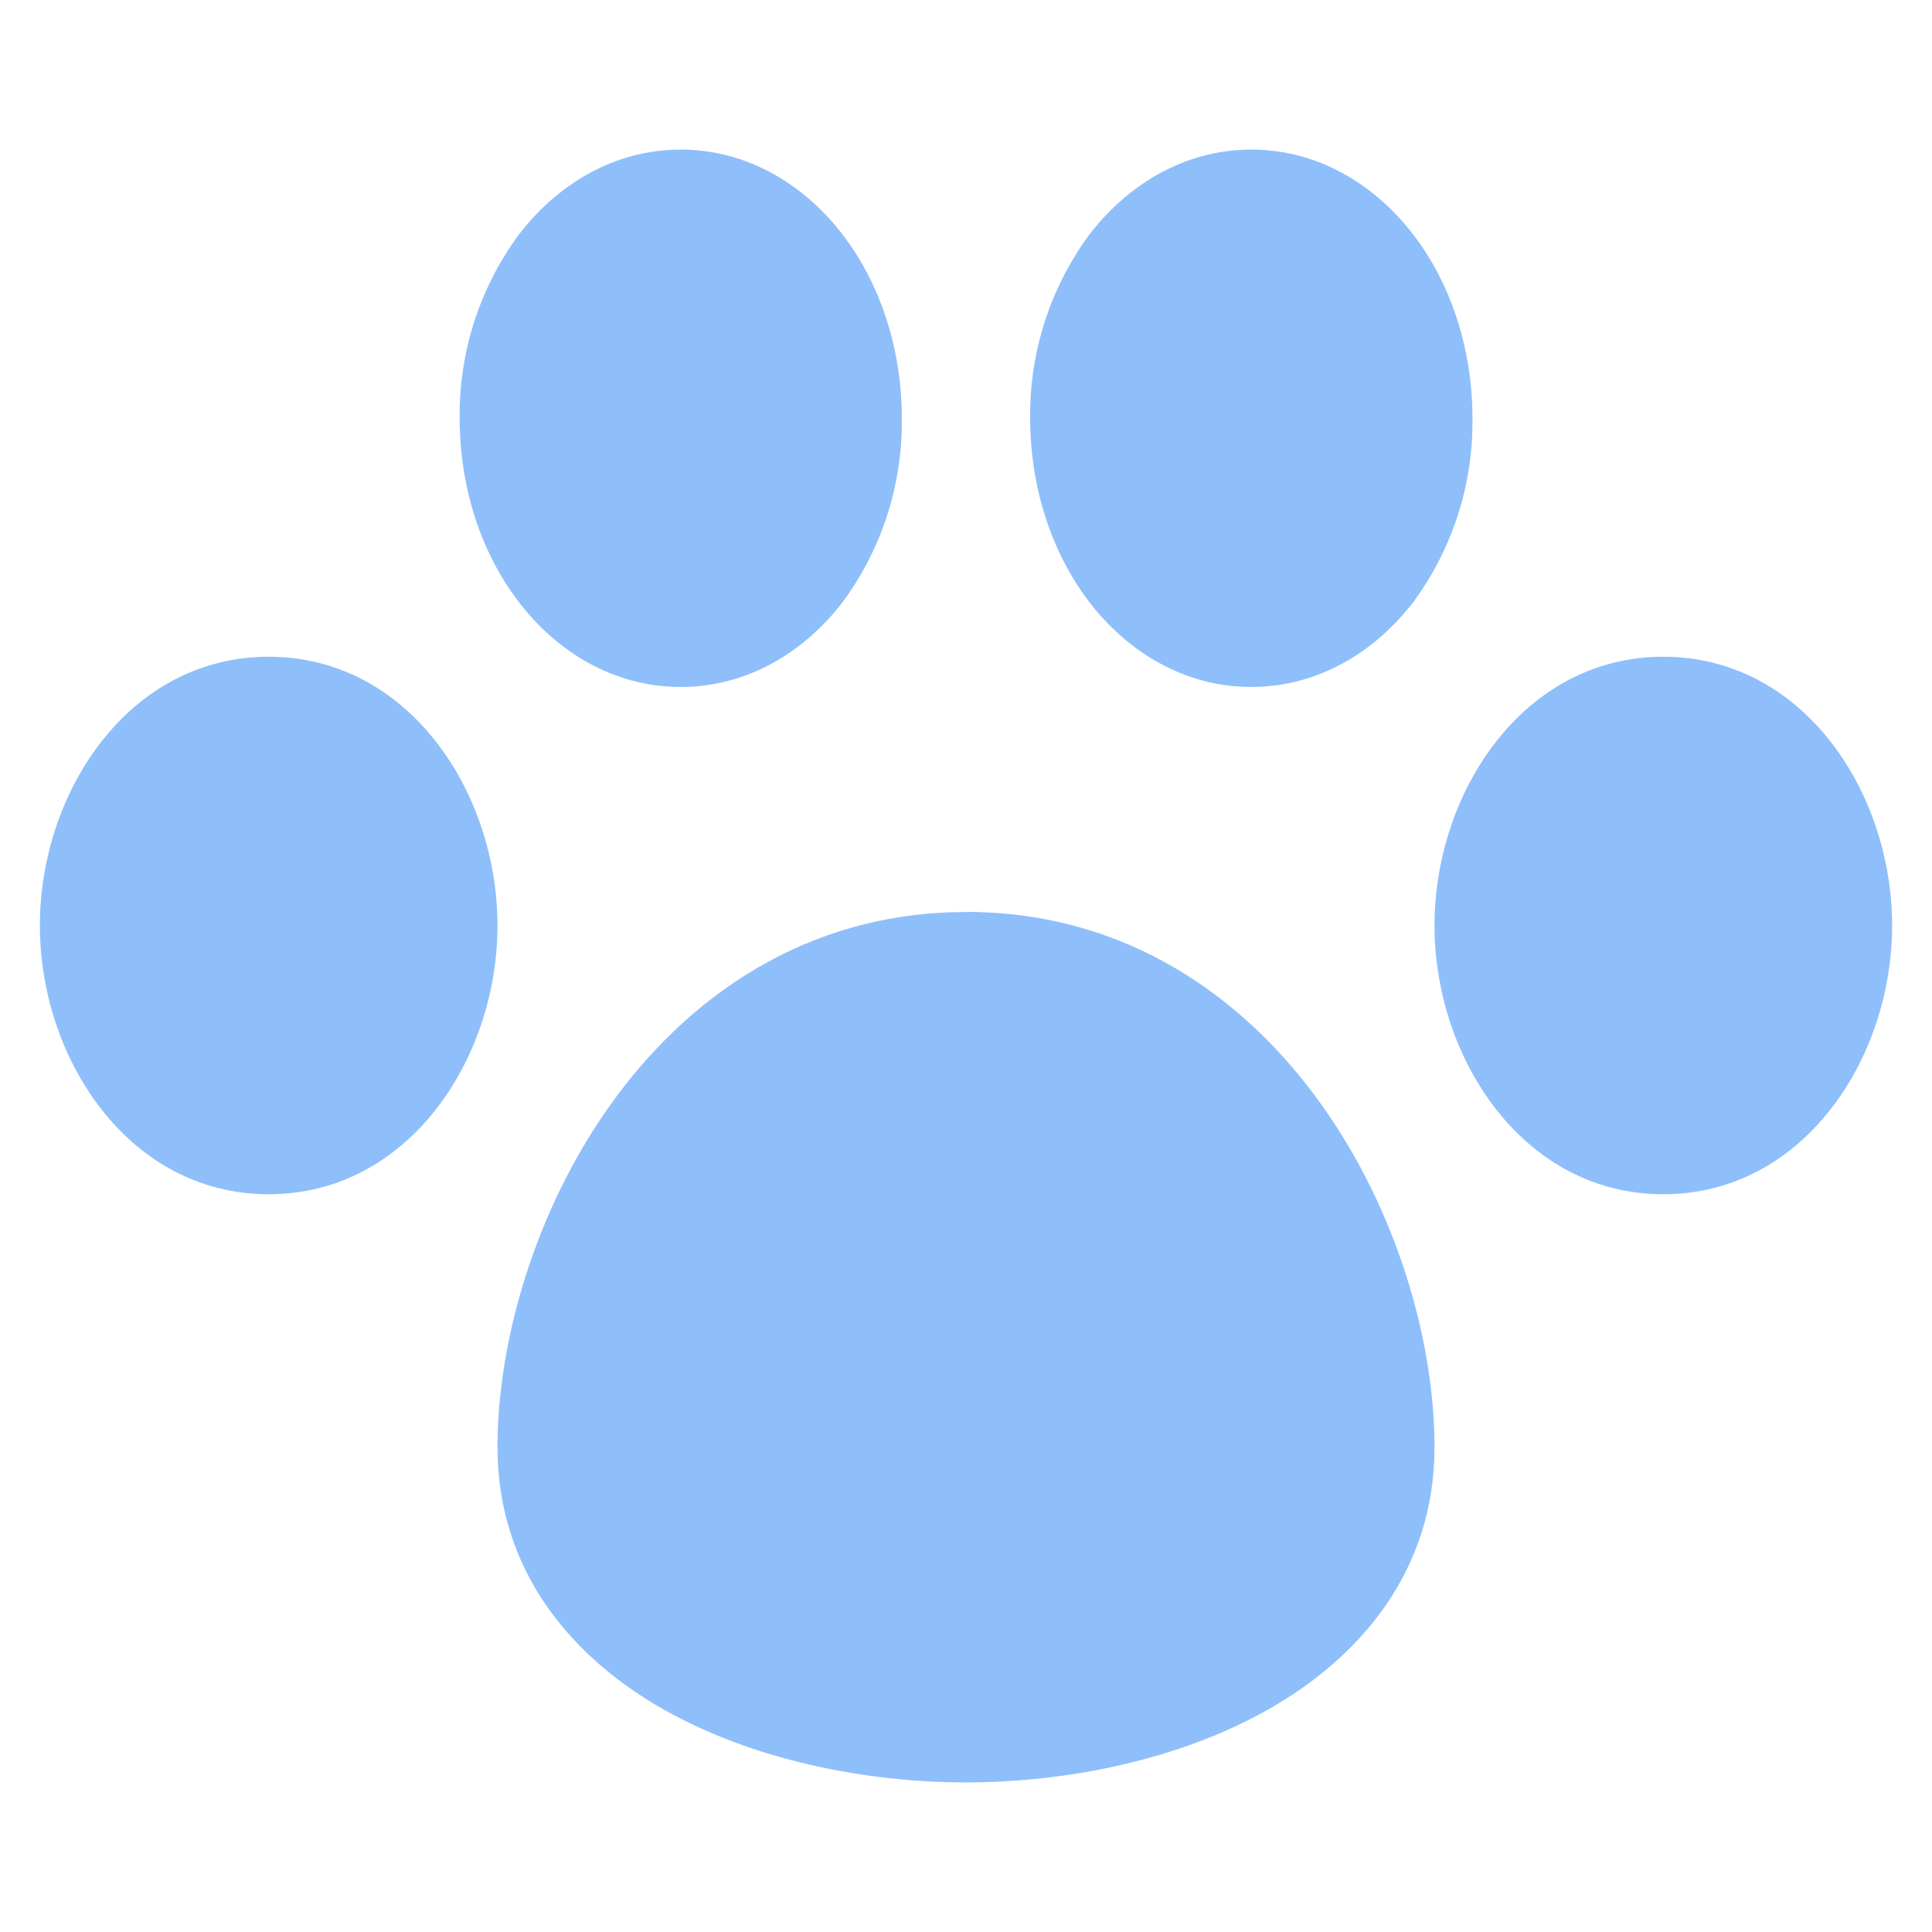
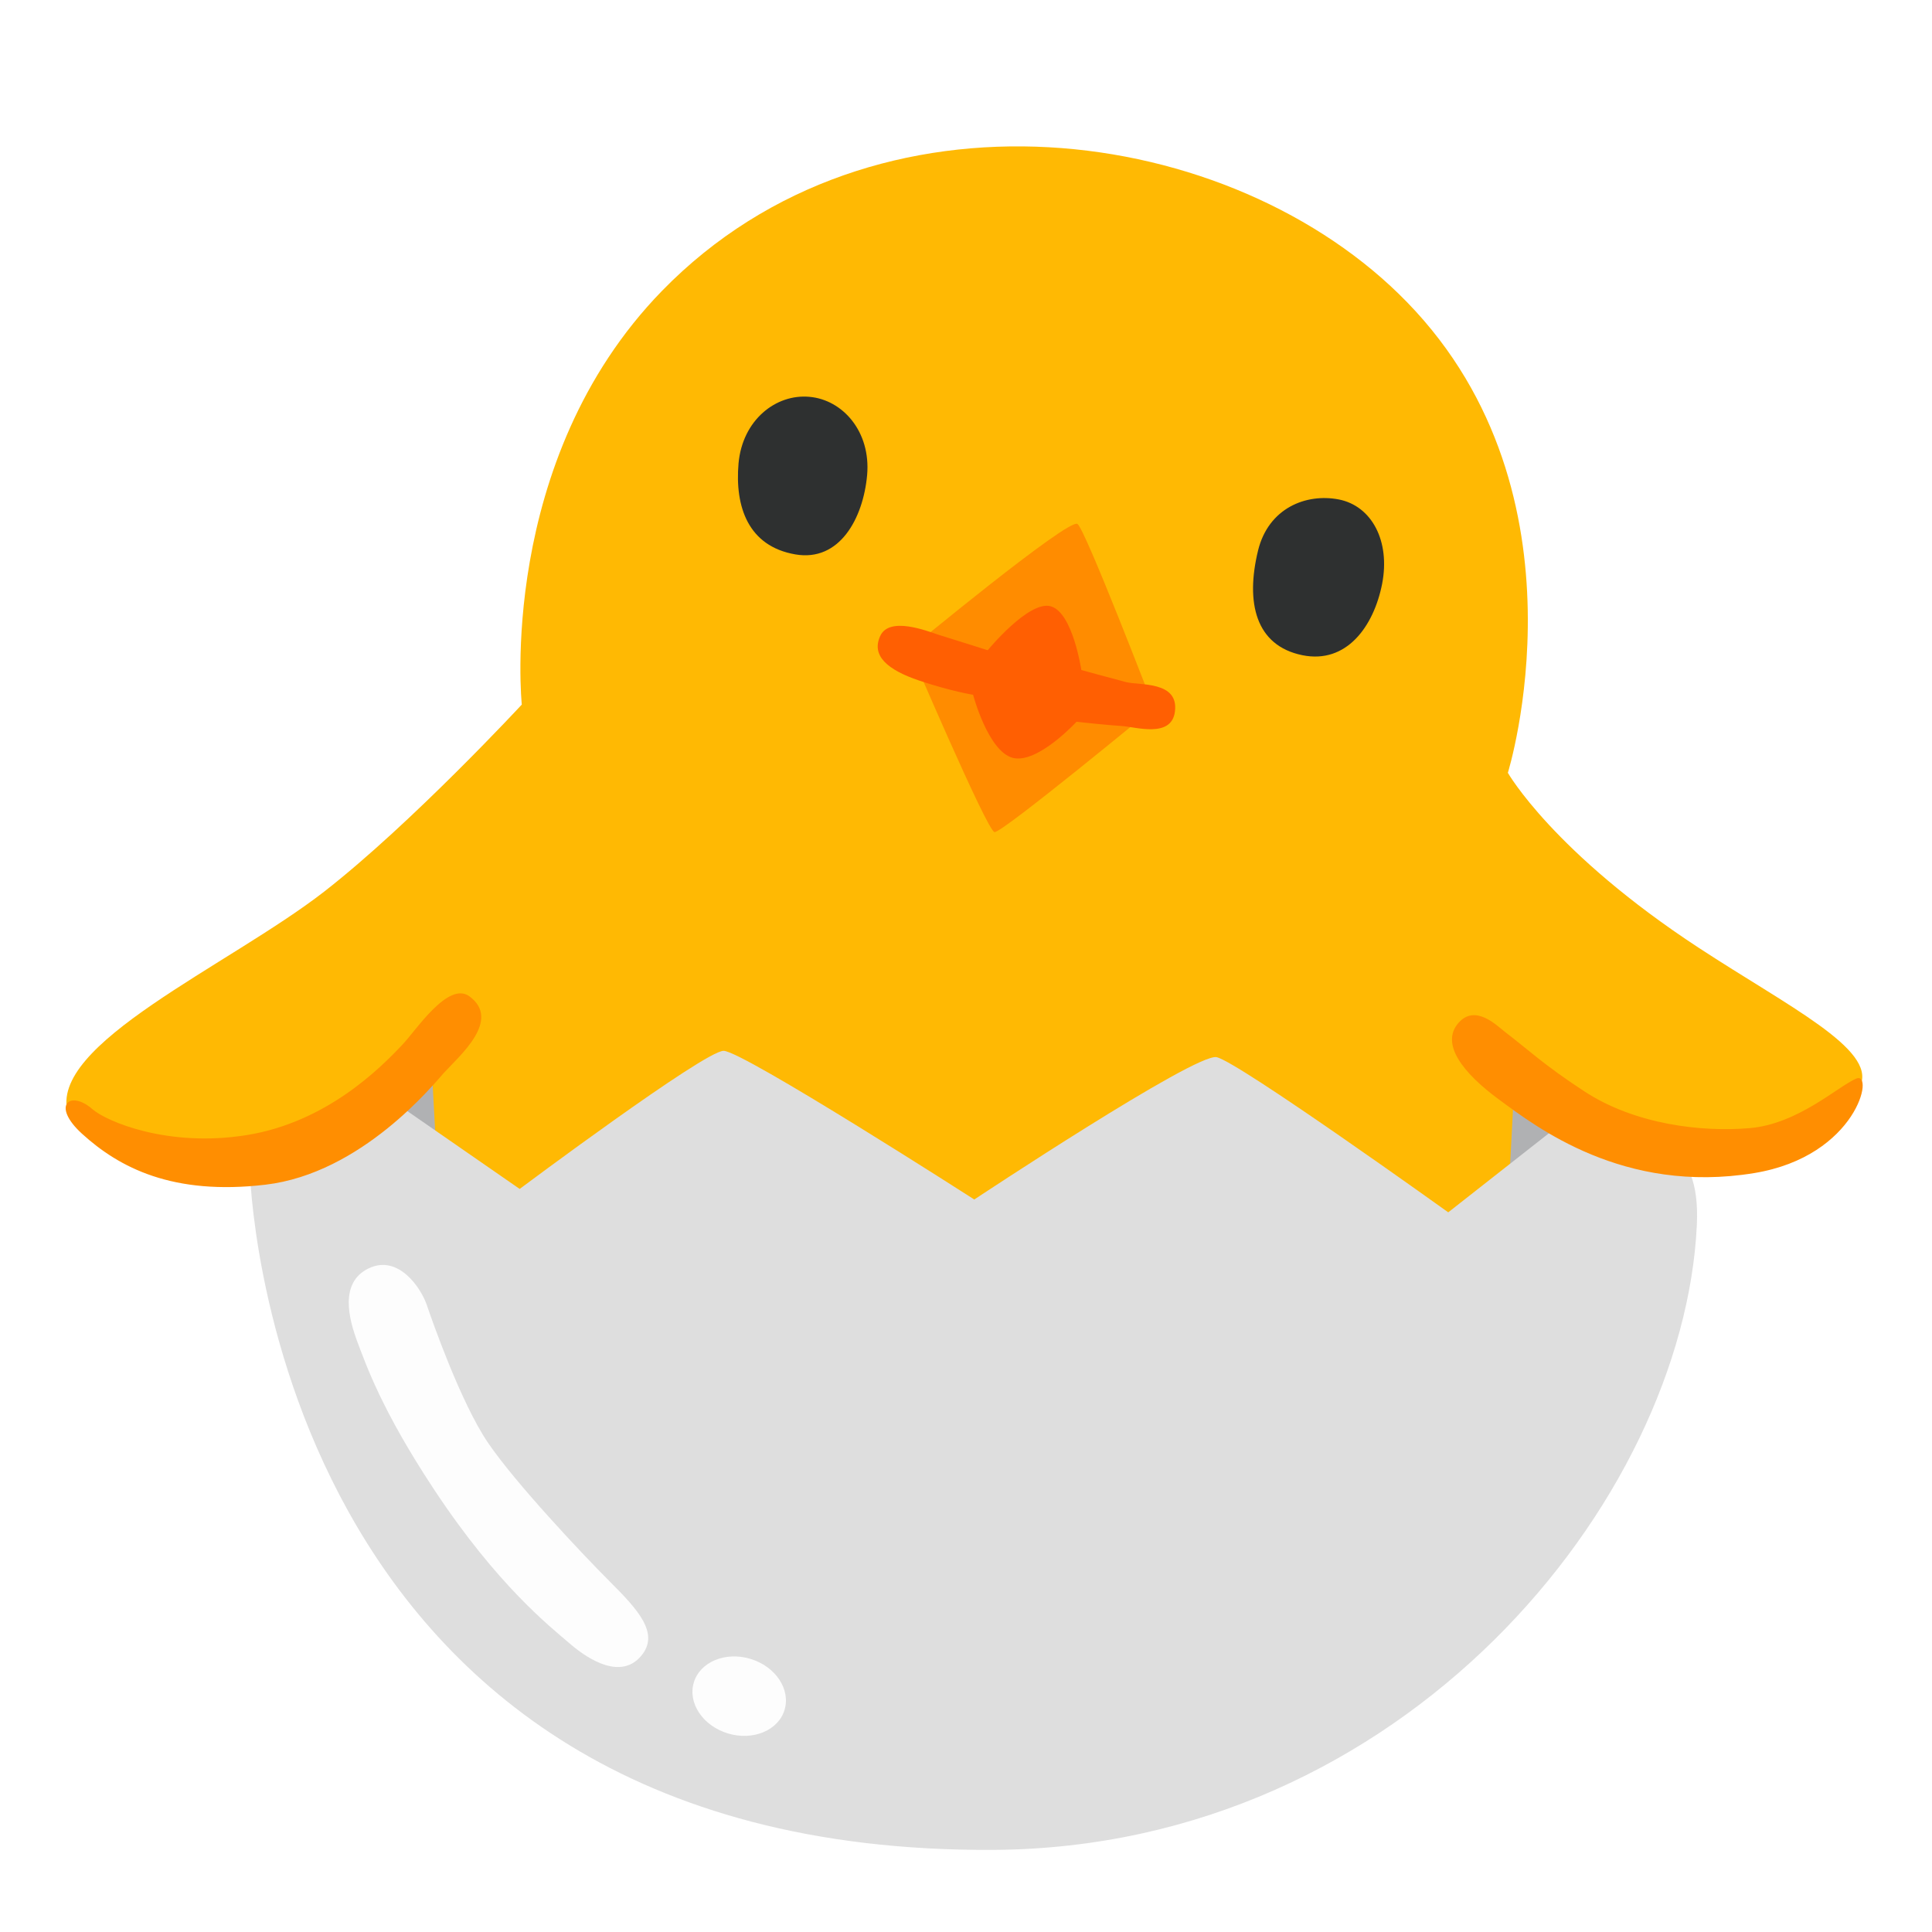
- <svg xmlns="http://www.w3.org/2000/svg" width="32" height="32" viewBox="0 0 14 14">
-   <path fill="#8fbffa" fill-rule="evenodd" d="M4.933 1.084c-.494 0-.906.264-1.177.621a2.2 2.2 0 0 0-.425 1.326c0 .5.153.97.425 1.327c.271.357.683.62 1.177.62c.493 0 .905-.263 1.177-.62a2.2 2.2 0 0 0 .425-1.327c0-.499-.154-.97-.425-1.326c-.272-.357-.684-.621-1.177-.621m4.134 0c-.493 0-.905.264-1.177.621a2.2 2.2 0 0 0-.425 1.326c0 .5.154.97.425 1.327c.272.357.684.62 1.177.62c.494 0 .906-.263 1.178-.62a2.2 2.2 0 0 0 .425-1.327c0-.499-.154-.97-.425-1.326c-.272-.357-.684-.621-1.178-.621m2.986 3.675c-1.014 0-1.658.982-1.658 1.947s.644 1.948 1.658 1.948s1.658-.982 1.658-1.948c0-.965-.644-1.947-1.658-1.947m-10.106 0C.933 4.759.289 5.74.289 6.706s.644 1.948 1.658 1.948s1.658-.982 1.658-1.948c0-.965-.644-1.947-1.658-1.947M7 6.609c-1.166 0-2.028.625-2.579 1.4c-.543.762-.816 1.708-.816 2.477c0 .9.541 1.525 1.201 1.9c.65.368 1.465.53 2.194.53c.73 0 1.543-.162 2.193-.53c.66-.375 1.202-1 1.202-1.9c0-.769-.273-1.715-.817-2.478c-.55-.774-1.412-1.4-2.578-1.4Z" clip-rule="evenodd" />
+ <svg xmlns="http://www.w3.org/2000/svg" width="1em" height="1em" viewBox="0 0 128 128">
+   <path fill="#ffb903" d="M34.57 46.68s-7.3 7.88-13.09 12.39C15.14 63.99 3.11 69.2 4.51 73.78c1.04 3.36 10.35 3.59 13.59 2.75s17.18 8.73 17.18 8.73s65.32-1.83 66.03-2.53c.7-.7 10-6.76 12.53-6.62s8.26-1.38 9.43-4.22c.99-2.39-4.79-5.21-10.7-9.08C102.91 56.49 99.9 51.2 99.9 51.2s5.73-18.4-6.66-31.16c-11.59-11.95-35.3-15.22-49.38-.77c-10.97 11.27-9.29 27.41-9.29 27.41" />
+   <path fill="#b0b1b3" d="m28.52 69.2l.42 7.75l-5.63.56zm71.37 10.98l.42-8.02l4.93 4.93z" />
+   <path fill="#dedede" d="M65.82 122.56c27.17-.16 45.73-23.11 46.6-41.39c.28-5.91-3.24-5.07-3.24-5.07l-5.35-1.97l-7.88 6.19s-13.94-10-15.35-10.28s-16.05 9.43-16.05 9.43s-15.35-9.85-16.61-9.85c-1.27 0-13.51 9.15-13.51 9.15l-9.15-6.34l-5.07 3.8l-3.66 1.27c0 .01.99 45.34 49.27 45.06" />
+   <path fill="#fdfdfd" d="M28.75 98.67c4.22 6.39 7.7 9.1 9.01 10.23s3.38 2.35 4.69.84c1.31-1.5-.19-3.1-2.06-4.97s-6.29-6.57-8.07-9.2s-3.66-7.98-4.04-9.1c-.38-1.13-1.88-3.38-3.85-2.44s-1.31 3.38-.75 4.88c.57 1.5 1.6 4.51 5.07 9.76" />
+   <ellipse cx="48.98" cy="112.37" fill="#fdfdfd" rx="2.58" ry="3.14" transform="rotate(-73.183 48.98 112.377)" />
+   <path fill="#ff8e01" d="M31.1 66.01c2.14 1.57-.66 3.94-1.69 5.07c-.67.74-5.44 6.66-11.83 7.41c-6.13.72-9.67-1.12-12.15-3.38c-2.06-1.88-.8-2.93.7-1.62c.9.79 4.97 2.56 10.23 1.71s8.82-4.41 10.32-6.01c.88-.92 3.01-4.21 4.42-3.18m65.51 1.78c-1.17 1.37.28 3.28 2.72 5.07s8.23 6.28 16.89 4.86c6.85-1.13 7.98-6.78 6.76-6.26s-3.85 3-7.04 3.28s-7.63-.24-10.98-2.44c-2.72-1.78-3.66-2.72-5.26-3.94c-.53-.41-1.97-1.88-3.09-.57" />
+   <path fill="#2e3030" d="M57.45 31.47c-.26 2.88-1.83 5.77-4.76 5.26c-3.12-.54-4.01-3.15-3.76-6.03c.26-2.88 2.48-4.61 4.69-4.41c2.21.19 4.08 2.3 3.83 5.18m34.12 7.21c-.56 2.84-2.37 5.32-5.28 4.73c-3.11-.63-3.78-3.49-2.94-6.94c.69-2.81 3.18-3.8 5.35-3.38c2.18.43 3.42 2.75 2.87 5.59" />
+   <path fill="#ff8c00" d="M71.38 34.71c-.64-.36-11.12 8.31-11.12 8.31s5.14 12.04 5.63 12.11s10.56-8.24 10.56-8.24s-4.57-11.9-5.07-12.18" />
+   <path fill="#ff5f02" d="M58.32 42.13c-.61 1.31.47 2.25 2.58 2.96s3.57.94 3.57.94s.99 3.75 2.63 4.18c1.64.42 4.22-2.39 4.22-2.39s2.11.23 3 .28s3.28.83 3.52-.94c.28-2.06-2.35-1.74-3.24-1.97s-2.96-.8-2.96-.8s-.56-3.8-2.02-4.22c-1.45-.42-4.18 2.91-4.18 2.91s-2.53-.8-3.28-1.03c-.75-.25-3.24-1.23-3.84.08" />
</svg>
